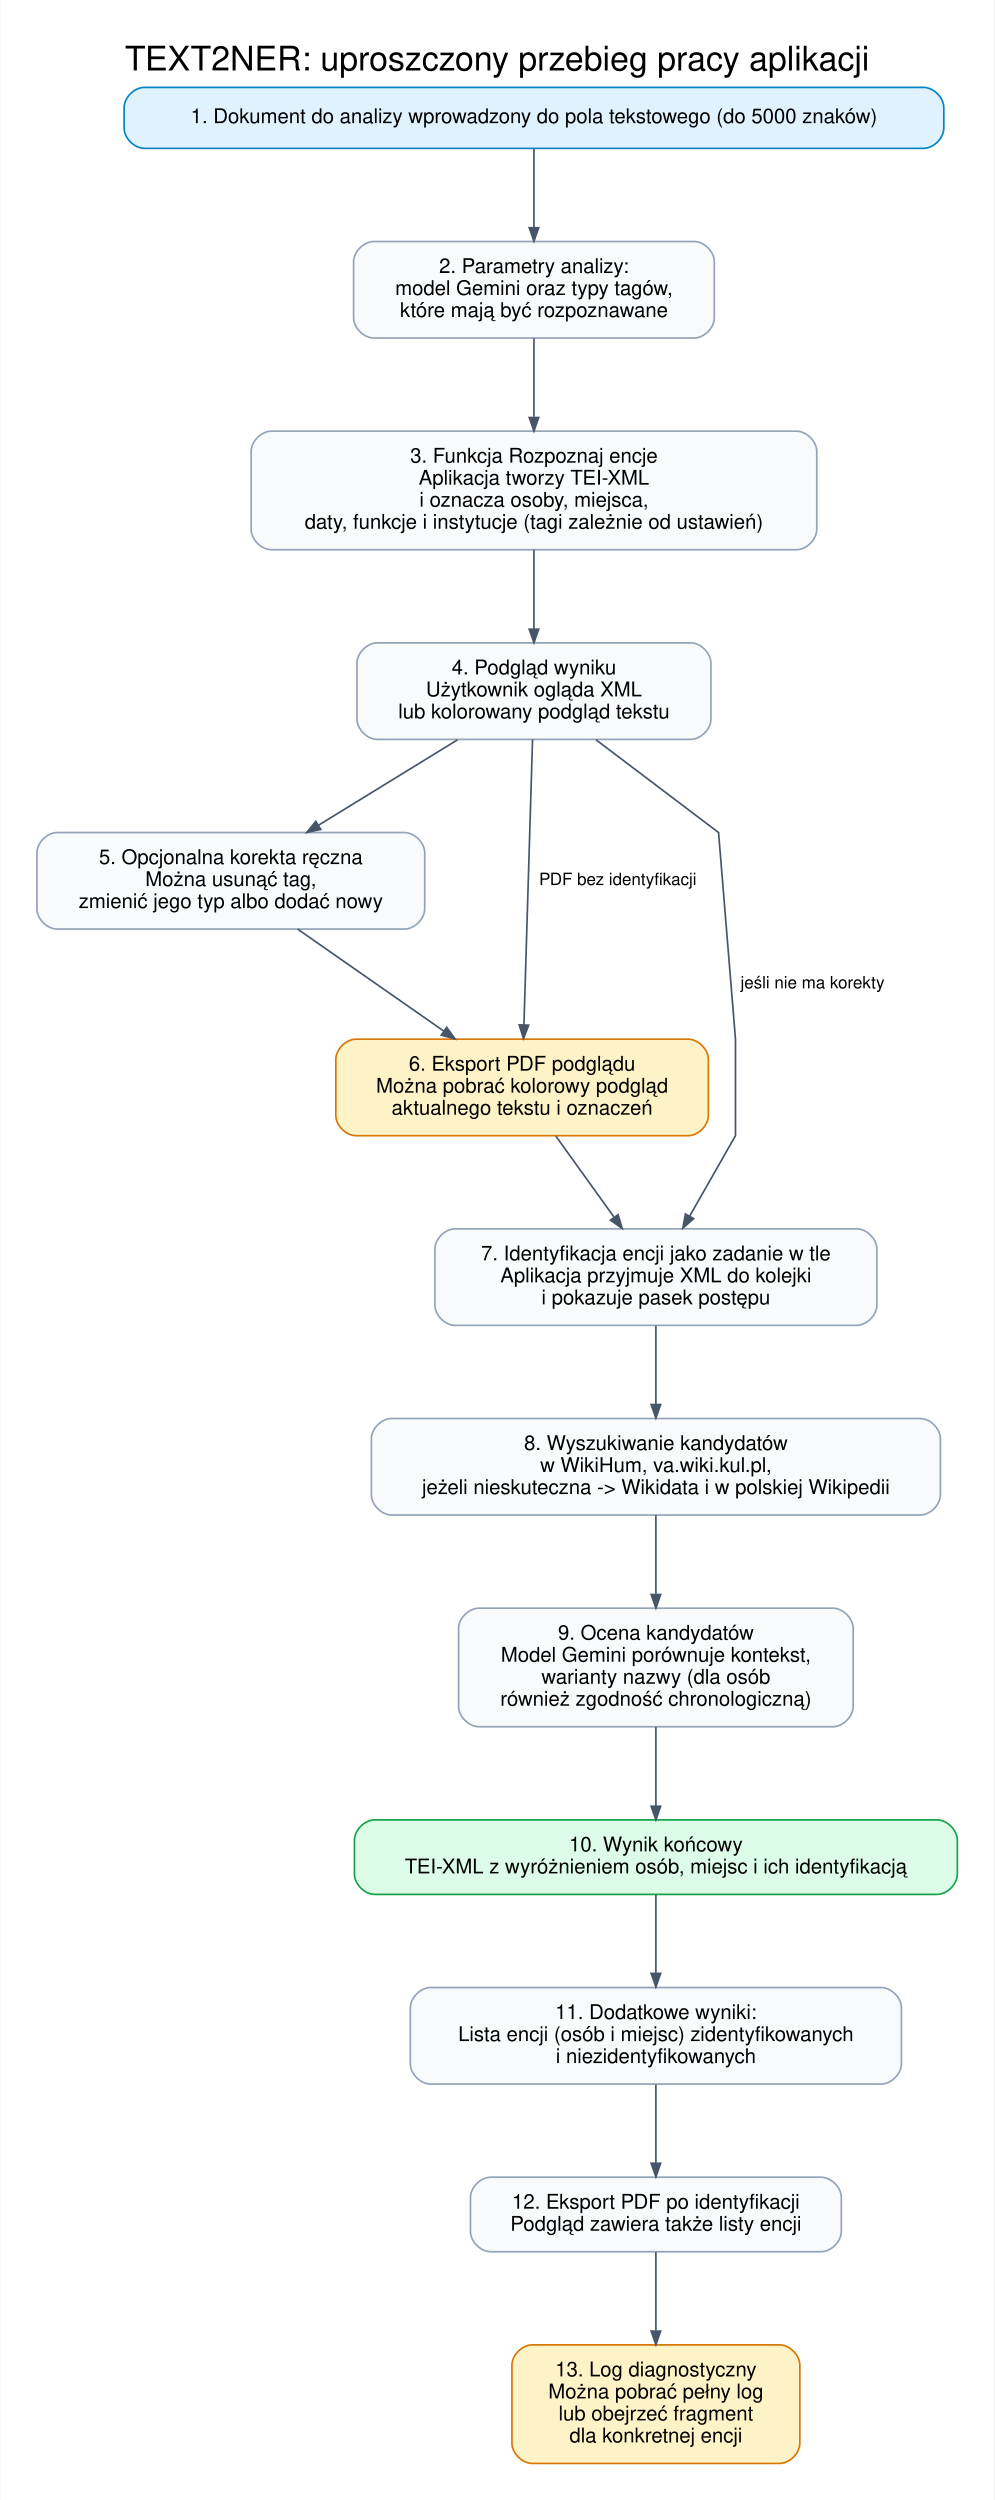
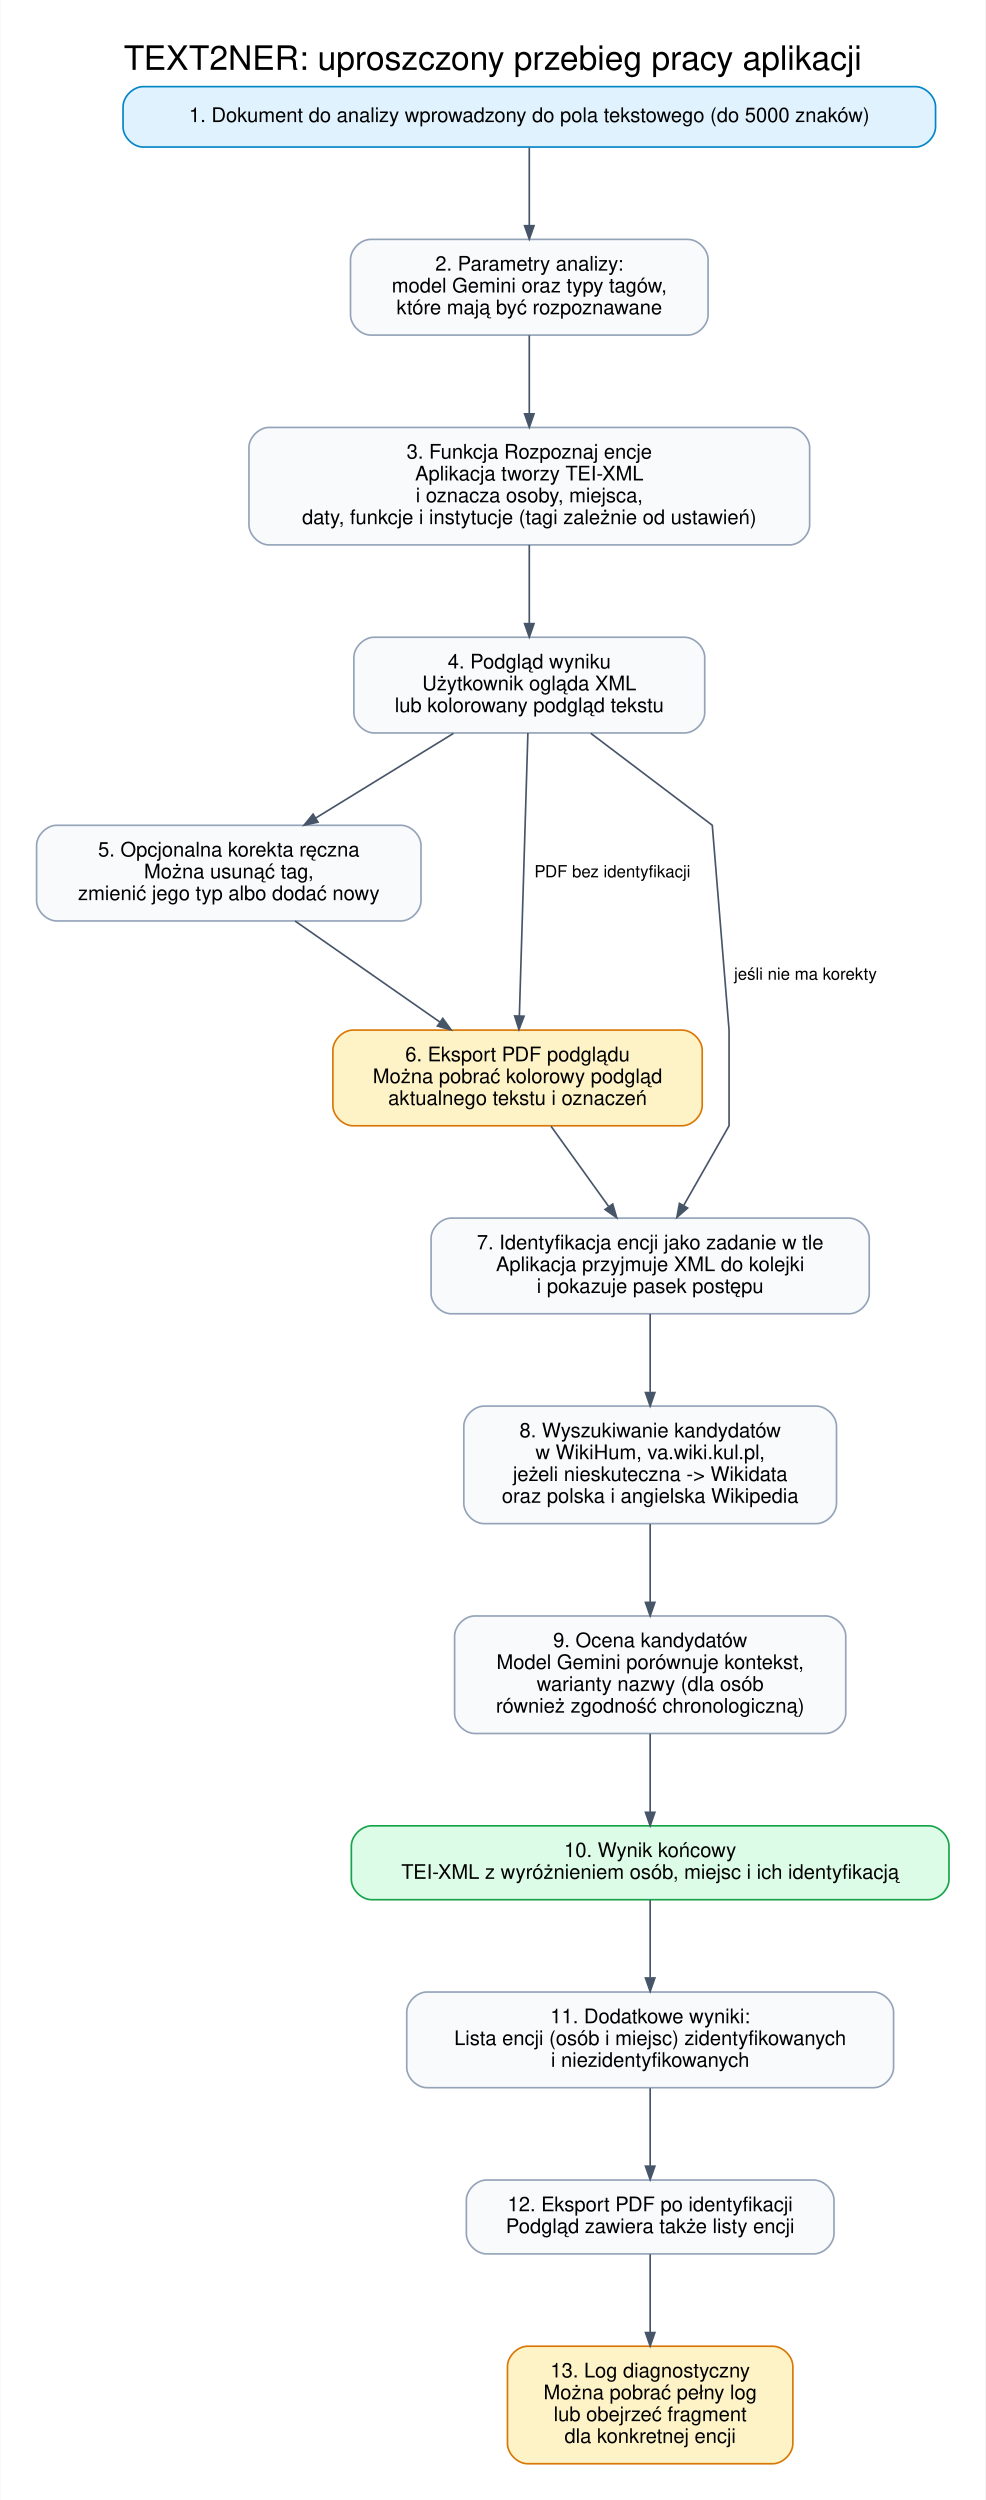
- <svg xmlns="http://www.w3.org/2000/svg" width="587pt" height="1476pt" viewBox="0.00 0.00 586.70 1476.20">
-   <g id="graph0" class="graph" transform="scale(1 1) rotate(0) translate(21.6 1454.6)">
-     <polygon fill="white" stroke="transparent" points="-21.6,21.6 -21.6,-1454.6 565.1,-1454.6 565.1,21.6 -21.6,21.6" />
-     <text text-anchor="middle" x="271.75" y="-1413" font-family="Helvetica,sans-Serif" font-size="20.00">TEXT2NER: uproszczony przebieg pracy aplikacji</text>
+ <svg xmlns="http://www.w3.org/2000/svg" width="587pt" height="1489pt" viewBox="0.00 0.00 586.70 1489.20">
+   <g id="graph0" class="graph" transform="scale(1 1) rotate(0) translate(21.6 1467.6)">
+     <polygon fill="white" stroke="transparent" points="-21.6,21.6 -21.6,-1467.6 565.1,-1467.6 565.1,21.6 -21.6,21.6" />
+     <text text-anchor="middle" x="271.75" y="-1426" font-family="Helvetica,sans-Serif" font-size="20.00">TEXT2NER: uproszczony przebieg pracy aplikacji</text>
    <g id="node1" class="node">
-       <path fill="#e0f2fe" stroke="#0284c7" d="M523.5,-1403C523.5,-1403 63.5,-1403 63.5,-1403 57.5,-1403 51.5,-1397 51.5,-1391 51.5,-1391 51.5,-1379 51.5,-1379 51.5,-1373 57.5,-1367 63.5,-1367 63.5,-1367 523.5,-1367 523.5,-1367 529.5,-1367 535.5,-1373 535.5,-1379 535.5,-1379 535.5,-1391 535.5,-1391 535.5,-1397 529.5,-1403 523.5,-1403" />
-       <text text-anchor="middle" x="293.5" y="-1381.9" font-family="Helvetica,sans-Serif" font-size="12.00">1. Dokument do analizy wprowadzony do pola tekstowego (do 5000 znaków)</text>
+       <path fill="#e0f2fe" stroke="#0284c7" d="M523.5,-1416C523.5,-1416 63.5,-1416 63.5,-1416 57.5,-1416 51.5,-1410 51.5,-1404 51.5,-1404 51.5,-1392 51.5,-1392 51.5,-1386 57.5,-1380 63.5,-1380 63.5,-1380 523.5,-1380 523.5,-1380 529.5,-1380 535.5,-1386 535.5,-1392 535.5,-1392 535.5,-1404 535.5,-1404 535.5,-1410 529.5,-1416 523.5,-1416" />
+       <text text-anchor="middle" x="293.5" y="-1394.9" font-family="Helvetica,sans-Serif" font-size="12.00">1. Dokument do analizy wprowadzony do pola tekstowego (do 5000 znaków)</text>
    </g>
    <g id="node2" class="node">
-       <path fill="#f8fafc" stroke="#94a3b8" d="M388,-1312C388,-1312 199,-1312 199,-1312 193,-1312 187,-1306 187,-1300 187,-1300 187,-1267 187,-1267 187,-1261 193,-1255 199,-1255 199,-1255 388,-1255 388,-1255 394,-1255 400,-1261 400,-1267 400,-1267 400,-1300 400,-1300 400,-1306 394,-1312 388,-1312" />
-       <text text-anchor="middle" x="293.5" y="-1293.4" font-family="Helvetica,sans-Serif" font-size="12.00">2. Parametry analizy:</text>
-       <text text-anchor="middle" x="293.5" y="-1280.4" font-family="Helvetica,sans-Serif" font-size="12.00">model Gemini oraz typy tagów,</text>
-       <text text-anchor="middle" x="293.5" y="-1267.4" font-family="Helvetica,sans-Serif" font-size="12.00">które mają być rozpoznawane</text>
+       <path fill="#f8fafc" stroke="#94a3b8" d="M388,-1325C388,-1325 199,-1325 199,-1325 193,-1325 187,-1319 187,-1313 187,-1313 187,-1280 187,-1280 187,-1274 193,-1268 199,-1268 199,-1268 388,-1268 388,-1268 394,-1268 400,-1274 400,-1280 400,-1280 400,-1313 400,-1313 400,-1319 394,-1325 388,-1325" />
+       <text text-anchor="middle" x="293.5" y="-1306.4" font-family="Helvetica,sans-Serif" font-size="12.00">2. Parametry analizy:</text>
+       <text text-anchor="middle" x="293.5" y="-1293.4" font-family="Helvetica,sans-Serif" font-size="12.00">model Gemini oraz typy tagów,</text>
+       <text text-anchor="middle" x="293.5" y="-1280.4" font-family="Helvetica,sans-Serif" font-size="12.00">które mają być rozpoznawane</text>
    </g>
    <g id="edge1" class="edge">
-       <path fill="none" stroke="#475569" d="M293.5,-1366.67C293.5,-1353.87 293.5,-1335.99 293.5,-1320.18" />
-       <polygon fill="#475569" stroke="#475569" points="296.3,-1320.14 293.5,-1312.14 290.7,-1320.14 296.3,-1320.14" />
+       <path fill="none" stroke="#475569" d="M293.5,-1379.67C293.5,-1366.87 293.5,-1348.99 293.5,-1333.18" />
+       <polygon fill="#475569" stroke="#475569" points="296.3,-1333.14 293.5,-1325.14 290.7,-1333.14 296.3,-1333.14" />
    </g>
    <g id="node3" class="node">
-       <path fill="#f8fafc" stroke="#94a3b8" d="M448.5,-1200C448.5,-1200 138.5,-1200 138.5,-1200 132.5,-1200 126.5,-1194 126.5,-1188 126.5,-1188 126.5,-1142 126.5,-1142 126.5,-1136 132.5,-1130 138.5,-1130 138.5,-1130 448.5,-1130 448.5,-1130 454.5,-1130 460.5,-1136 460.5,-1142 460.5,-1142 460.5,-1188 460.5,-1188 460.5,-1194 454.5,-1200 448.5,-1200" />
-       <text text-anchor="middle" x="293.5" y="-1181.4" font-family="Helvetica,sans-Serif" font-size="12.00">3. Funkcja Rozpoznaj encje</text>
-       <text text-anchor="middle" x="293.5" y="-1168.4" font-family="Helvetica,sans-Serif" font-size="12.00">Aplikacja tworzy TEI-XML</text>
-       <text text-anchor="middle" x="293.5" y="-1155.4" font-family="Helvetica,sans-Serif" font-size="12.00">i oznacza osoby, miejsca,</text>
-       <text text-anchor="middle" x="293.5" y="-1142.4" font-family="Helvetica,sans-Serif" font-size="12.00">daty, funkcje i instytucje (tagi zależnie od ustawień)</text>
+       <path fill="#f8fafc" stroke="#94a3b8" d="M448.5,-1213C448.5,-1213 138.5,-1213 138.5,-1213 132.5,-1213 126.5,-1207 126.5,-1201 126.5,-1201 126.5,-1155 126.5,-1155 126.5,-1149 132.5,-1143 138.5,-1143 138.5,-1143 448.5,-1143 448.5,-1143 454.5,-1143 460.5,-1149 460.5,-1155 460.5,-1155 460.5,-1201 460.5,-1201 460.5,-1207 454.5,-1213 448.5,-1213" />
+       <text text-anchor="middle" x="293.5" y="-1194.4" font-family="Helvetica,sans-Serif" font-size="12.00">3. Funkcja Rozpoznaj encje</text>
+       <text text-anchor="middle" x="293.5" y="-1181.4" font-family="Helvetica,sans-Serif" font-size="12.00">Aplikacja tworzy TEI-XML</text>
+       <text text-anchor="middle" x="293.5" y="-1168.4" font-family="Helvetica,sans-Serif" font-size="12.00">i oznacza osoby, miejsca,</text>
+       <text text-anchor="middle" x="293.5" y="-1155.4" font-family="Helvetica,sans-Serif" font-size="12.00">daty, funkcje i instytucje (tagi zależnie od ustawień)</text>
    </g>
    <g id="edge2" class="edge">
-       <path fill="none" stroke="#475569" d="M293.5,-1254.89C293.5,-1241.04 293.5,-1223.95 293.5,-1208.48" />
-       <polygon fill="#475569" stroke="#475569" points="296.3,-1208.07 293.5,-1200.07 290.7,-1208.07 296.3,-1208.07" />
+       <path fill="none" stroke="#475569" d="M293.5,-1267.89C293.5,-1254.04 293.5,-1236.95 293.5,-1221.48" />
+       <polygon fill="#475569" stroke="#475569" points="296.3,-1221.07 293.5,-1213.07 290.7,-1221.07 296.3,-1221.07" />
    </g>
    <g id="node4" class="node">
-       <path fill="#f8fafc" stroke="#94a3b8" d="M386,-1075C386,-1075 201,-1075 201,-1075 195,-1075 189,-1069 189,-1063 189,-1063 189,-1030 189,-1030 189,-1024 195,-1018 201,-1018 201,-1018 386,-1018 386,-1018 392,-1018 398,-1024 398,-1030 398,-1030 398,-1063 398,-1063 398,-1069 392,-1075 386,-1075" />
-       <text text-anchor="middle" x="293.5" y="-1056.4" font-family="Helvetica,sans-Serif" font-size="12.00">4. Podgląd wyniku</text>
-       <text text-anchor="middle" x="293.5" y="-1043.4" font-family="Helvetica,sans-Serif" font-size="12.00">Użytkownik ogląda XML</text>
-       <text text-anchor="middle" x="293.5" y="-1030.4" font-family="Helvetica,sans-Serif" font-size="12.00">lub kolorowany podgląd tekstu</text>
+       <path fill="#f8fafc" stroke="#94a3b8" d="M386,-1088C386,-1088 201,-1088 201,-1088 195,-1088 189,-1082 189,-1076 189,-1076 189,-1043 189,-1043 189,-1037 195,-1031 201,-1031 201,-1031 386,-1031 386,-1031 392,-1031 398,-1037 398,-1043 398,-1043 398,-1076 398,-1076 398,-1082 392,-1088 386,-1088" />
+       <text text-anchor="middle" x="293.5" y="-1069.4" font-family="Helvetica,sans-Serif" font-size="12.00">4. Podgląd wyniku</text>
+       <text text-anchor="middle" x="293.5" y="-1056.4" font-family="Helvetica,sans-Serif" font-size="12.00">Użytkownik ogląda XML</text>
+       <text text-anchor="middle" x="293.5" y="-1043.4" font-family="Helvetica,sans-Serif" font-size="12.00">lub kolorowany podgląd tekstu</text>
    </g>
    <g id="edge3" class="edge">
-       <path fill="none" stroke="#475569" d="M293.5,-1129.99C293.5,-1115.26 293.5,-1098 293.5,-1083.1" />
-       <polygon fill="#475569" stroke="#475569" points="296.3,-1083.09 293.5,-1075.09 290.7,-1083.09 296.3,-1083.09" />
+       <path fill="none" stroke="#475569" d="M293.5,-1142.99C293.5,-1128.26 293.5,-1111 293.5,-1096.1" />
+       <polygon fill="#475569" stroke="#475569" points="296.3,-1096.09 293.5,-1088.09 290.7,-1096.09 296.3,-1096.09" />
    </g>
    <g id="node5" class="node">
-       <path fill="#f8fafc" stroke="#94a3b8" d="M217,-963C217,-963 12,-963 12,-963 6,-963 0,-957 0,-951 0,-951 0,-918 0,-918 0,-912 6,-906 12,-906 12,-906 217,-906 217,-906 223,-906 229,-912 229,-918 229,-918 229,-951 229,-951 229,-957 223,-963 217,-963" />
-       <text text-anchor="middle" x="114.5" y="-944.4" font-family="Helvetica,sans-Serif" font-size="12.00">5. Opcjonalna korekta ręczna</text>
-       <text text-anchor="middle" x="114.5" y="-931.4" font-family="Helvetica,sans-Serif" font-size="12.00">Można usunąć tag,</text>
-       <text text-anchor="middle" x="114.5" y="-918.4" font-family="Helvetica,sans-Serif" font-size="12.00">zmienić jego typ albo dodać nowy</text>
+       <path fill="#f8fafc" stroke="#94a3b8" d="M217,-976C217,-976 12,-976 12,-976 6,-976 0,-970 0,-964 0,-964 0,-931 0,-931 0,-925 6,-919 12,-919 12,-919 217,-919 217,-919 223,-919 229,-925 229,-931 229,-931 229,-964 229,-964 229,-970 223,-976 217,-976" />
+       <text text-anchor="middle" x="114.5" y="-957.4" font-family="Helvetica,sans-Serif" font-size="12.00">5. Opcjonalna korekta ręczna</text>
+       <text text-anchor="middle" x="114.5" y="-944.4" font-family="Helvetica,sans-Serif" font-size="12.00">Można usunąć tag,</text>
+       <text text-anchor="middle" x="114.5" y="-931.4" font-family="Helvetica,sans-Serif" font-size="12.00">zmienić jego typ albo dodać nowy</text>
    </g>
    <g id="edge4" class="edge">
-       <path fill="none" stroke="#475569" d="M248.33,-1017.74C223.33,-1002.38 192.15,-983.22 166.17,-967.26" />
-       <polygon fill="#475569" stroke="#475569" points="167.63,-964.86 159.34,-963.06 164.69,-969.63 167.63,-964.86" />
+       <path fill="none" stroke="#475569" d="M248.33,-1030.74C223.33,-1015.38 192.15,-996.22 166.17,-980.26" />
+       <polygon fill="#475569" stroke="#475569" points="167.63,-977.86 159.34,-976.06 164.69,-982.63 167.63,-977.86" />
    </g>
    <g id="node6" class="node">
-       <path fill="#fef3c7" stroke="#d97706" d="M384.5,-841C384.5,-841 188.5,-841 188.5,-841 182.5,-841 176.5,-835 176.5,-829 176.5,-829 176.5,-796 176.5,-796 176.5,-790 182.5,-784 188.5,-784 188.5,-784 384.5,-784 384.5,-784 390.5,-784 396.5,-790 396.5,-796 396.5,-796 396.5,-829 396.5,-829 396.5,-835 390.5,-841 384.5,-841" />
-       <text text-anchor="middle" x="286.5" y="-822.4" font-family="Helvetica,sans-Serif" font-size="12.00">6. Eksport PDF podglądu</text>
-       <text text-anchor="middle" x="286.5" y="-809.4" font-family="Helvetica,sans-Serif" font-size="12.00">Można pobrać kolorowy podgląd</text>
-       <text text-anchor="middle" x="286.5" y="-796.4" font-family="Helvetica,sans-Serif" font-size="12.00">aktualnego tekstu i oznaczeń</text>
+       <path fill="#fef3c7" stroke="#d97706" d="M384.5,-854C384.5,-854 188.5,-854 188.5,-854 182.5,-854 176.5,-848 176.5,-842 176.5,-842 176.5,-809 176.5,-809 176.5,-803 182.5,-797 188.5,-797 188.5,-797 384.5,-797 384.5,-797 390.5,-797 396.5,-803 396.5,-809 396.5,-809 396.5,-842 396.5,-842 396.5,-848 390.5,-854 384.5,-854" />
+       <text text-anchor="middle" x="286.5" y="-835.4" font-family="Helvetica,sans-Serif" font-size="12.00">6. Eksport PDF podglądu</text>
+       <text text-anchor="middle" x="286.5" y="-822.4" font-family="Helvetica,sans-Serif" font-size="12.00">Można pobrać kolorowy podgląd</text>
+       <text text-anchor="middle" x="286.5" y="-809.4" font-family="Helvetica,sans-Serif" font-size="12.00">aktualnego tekstu i oznaczeń</text>
    </g>
    <g id="edge14" class="edge">
-       <path fill="none" stroke="#475569" d="M292.67,-1017.98C291.4,-975.97 288.98,-895.85 287.58,-849.35" />
-       <polygon fill="#475569" stroke="#475569" points="290.38,-849.26 287.34,-841.35 284.78,-849.43 290.38,-849.26" />
-       <text text-anchor="middle" x="343" y="-932" font-family="Helvetica,sans-Serif" font-size="10.00">PDF bez identyfikacji</text>
+       <path fill="none" stroke="#475569" d="M292.67,-1030.98C291.4,-988.97 288.98,-908.85 287.58,-862.35" />
+       <polygon fill="#475569" stroke="#475569" points="290.38,-862.26 287.34,-854.35 284.78,-862.43 290.38,-862.26" />
+       <text text-anchor="middle" x="343" y="-945" font-family="Helvetica,sans-Serif" font-size="10.00">PDF bez identyfikacji</text>
    </g>
    <g id="node7" class="node">
-       <path fill="#f8fafc" stroke="#94a3b8" d="M484,-729C484,-729 247,-729 247,-729 241,-729 235,-723 235,-717 235,-717 235,-684 235,-684 235,-678 241,-672 247,-672 247,-672 484,-672 484,-672 490,-672 496,-678 496,-684 496,-684 496,-717 496,-717 496,-723 490,-729 484,-729" />
-       <text text-anchor="middle" x="365.5" y="-710.4" font-family="Helvetica,sans-Serif" font-size="12.00">7. Identyfikacja encji jako zadanie w tle</text>
-       <text text-anchor="middle" x="365.5" y="-697.4" font-family="Helvetica,sans-Serif" font-size="12.00">Aplikacja przyjmuje XML do kolejki</text>
-       <text text-anchor="middle" x="365.5" y="-684.4" font-family="Helvetica,sans-Serif" font-size="12.00">i pokazuje pasek postępu</text>
+       <path fill="#f8fafc" stroke="#94a3b8" d="M484,-742C484,-742 247,-742 247,-742 241,-742 235,-736 235,-730 235,-730 235,-697 235,-697 235,-691 241,-685 247,-685 247,-685 484,-685 484,-685 490,-685 496,-691 496,-697 496,-697 496,-730 496,-730 496,-736 490,-742 484,-742" />
+       <text text-anchor="middle" x="365.5" y="-723.4" font-family="Helvetica,sans-Serif" font-size="12.00">7. Identyfikacja encji jako zadanie w tle</text>
+       <text text-anchor="middle" x="365.5" y="-710.4" font-family="Helvetica,sans-Serif" font-size="12.00">Aplikacja przyjmuje XML do kolejki</text>
+       <text text-anchor="middle" x="365.5" y="-697.4" font-family="Helvetica,sans-Serif" font-size="12.00">i pokazuje pasek postępu</text>
    </g>
    <g id="edge13" class="edge">
-       <path fill="none" stroke="#475569" d="M330.1,-1017.8C361.76,-993.83 402.5,-963 402.5,-963 402.5,-963 412.5,-841 412.5,-841 412.5,-841 412.5,-784 412.5,-784 412.5,-784 398.29,-759.06 385.5,-736.6" />
-       <polygon fill="#475569" stroke="#475569" points="387.81,-735 381.41,-729.43 382.94,-737.77 387.81,-735" />
-       <text text-anchor="middle" x="458" y="-871" font-family="Helvetica,sans-Serif" font-size="10.00">jeśli nie ma korekty</text>
+       <path fill="none" stroke="#475569" d="M330.1,-1030.8C361.76,-1006.83 402.5,-976 402.5,-976 402.5,-976 412.5,-854 412.5,-854 412.5,-854 412.5,-797 412.5,-797 412.5,-797 398.29,-772.06 385.5,-749.6" />
+       <polygon fill="#475569" stroke="#475569" points="387.81,-748 381.41,-742.43 382.94,-750.77 387.81,-748" />
+       <text text-anchor="middle" x="458" y="-884" font-family="Helvetica,sans-Serif" font-size="10.00">jeśli nie ma korekty</text>
    </g>
    <g id="edge5" class="edge">
-       <path fill="none" stroke="#475569" d="M153.96,-905.97C179.65,-888.04 213.28,-864.59 240.23,-845.78" />
-       <polygon fill="#475569" stroke="#475569" points="241.97,-847.98 246.93,-841.11 238.76,-843.39 241.97,-847.98" />
+       <path fill="none" stroke="#475569" d="M153.96,-918.97C179.65,-901.04 213.28,-877.59 240.23,-858.78" />
+       <polygon fill="#475569" stroke="#475569" points="241.97,-860.98 246.93,-854.11 238.76,-856.39 241.97,-860.98" />
    </g>
    <g id="edge6" class="edge">
-       <path fill="none" stroke="#475569" d="M306.44,-783.74C316.82,-769.28 329.62,-751.46 340.65,-736.11" />
-       <polygon fill="#475569" stroke="#475569" points="343.18,-737.38 345.57,-729.25 338.63,-734.11 343.18,-737.38" />
+       <path fill="none" stroke="#475569" d="M306.44,-796.74C316.82,-782.28 329.62,-764.46 340.65,-749.11" />
+       <polygon fill="#475569" stroke="#475569" points="343.18,-750.38 345.57,-742.25 338.63,-747.11 343.18,-750.38" />
    </g>
    <g id="node8" class="node">
-       <path fill="#f8fafc" stroke="#94a3b8" d="M521.5,-617C521.5,-617 209.5,-617 209.5,-617 203.5,-617 197.5,-611 197.5,-605 197.5,-605 197.5,-572 197.5,-572 197.5,-566 203.5,-560 209.5,-560 209.5,-560 521.5,-560 521.5,-560 527.5,-560 533.5,-566 533.5,-572 533.5,-572 533.5,-605 533.5,-605 533.5,-611 527.5,-617 521.5,-617" />
-       <text text-anchor="middle" x="365.5" y="-598.4" font-family="Helvetica,sans-Serif" font-size="12.00">8. Wyszukiwanie kandydatów</text>
-       <text text-anchor="middle" x="365.5" y="-585.4" font-family="Helvetica,sans-Serif" font-size="12.00">w WikiHum, va.wiki.kul.pl,</text>
-       <text text-anchor="middle" x="365.5" y="-572.4" font-family="Helvetica,sans-Serif" font-size="12.00">jeżeli nieskuteczna -&gt; Wikidata i w polskiej Wikipedii</text>
+       <path fill="#f8fafc" stroke="#94a3b8" d="M464.5,-630C464.5,-630 266.5,-630 266.5,-630 260.5,-630 254.5,-624 254.5,-618 254.5,-618 254.5,-572 254.5,-572 254.5,-566 260.5,-560 266.5,-560 266.5,-560 464.5,-560 464.5,-560 470.5,-560 476.5,-566 476.5,-572 476.5,-572 476.5,-618 476.5,-618 476.5,-624 470.5,-630 464.5,-630" />
+       <text text-anchor="middle" x="365.5" y="-611.4" font-family="Helvetica,sans-Serif" font-size="12.00">8. Wyszukiwanie kandydatów</text>
+       <text text-anchor="middle" x="365.5" y="-598.4" font-family="Helvetica,sans-Serif" font-size="12.00">w WikiHum, va.wiki.kul.pl,</text>
+       <text text-anchor="middle" x="365.5" y="-585.4" font-family="Helvetica,sans-Serif" font-size="12.00">jeżeli nieskuteczna -&gt; Wikidata</text>
+       <text text-anchor="middle" x="365.5" y="-572.4" font-family="Helvetica,sans-Serif" font-size="12.00">oraz polska i angielska Wikipedia</text>
    </g>
    <g id="edge7" class="edge">
-       <path fill="none" stroke="#475569" d="M365.5,-671.74C365.5,-657.67 365.5,-640.42 365.5,-625.36" />
-       <polygon fill="#475569" stroke="#475569" points="368.3,-625.25 365.5,-617.25 362.7,-625.25 368.3,-625.25" />
+       <path fill="none" stroke="#475569" d="M365.5,-684.89C365.5,-671.04 365.5,-653.95 365.5,-638.48" />
+       <polygon fill="#475569" stroke="#475569" points="368.3,-638.07 365.5,-630.07 362.7,-638.07 368.3,-638.07" />
    </g>
    <g id="node9" class="node">
      <path fill="#f8fafc" stroke="#94a3b8" d="M470,-505C470,-505 261,-505 261,-505 255,-505 249,-499 249,-493 249,-493 249,-447 249,-447 249,-441 255,-435 261,-435 261,-435 470,-435 470,-435 476,-435 482,-441 482,-447 482,-447 482,-493 482,-493 482,-499 476,-505 470,-505" />
      <text text-anchor="middle" x="365.5" y="-486.4" font-family="Helvetica,sans-Serif" font-size="12.00">9. Ocena kandydatów</text>
      <text text-anchor="middle" x="365.5" y="-473.4" font-family="Helvetica,sans-Serif" font-size="12.00">Model Gemini porównuje kontekst,</text>
      <text text-anchor="middle" x="365.5" y="-460.4" font-family="Helvetica,sans-Serif" font-size="12.00">warianty nazwy (dla osób</text>
      <text text-anchor="middle" x="365.5" y="-447.4" font-family="Helvetica,sans-Serif" font-size="12.00">również zgodność chronologiczną)</text>
    </g>
    <g id="edge8" class="edge">
-       <path fill="none" stroke="#475569" d="M365.5,-559.89C365.5,-546.04 365.5,-528.95 365.5,-513.48" />
-       <polygon fill="#475569" stroke="#475569" points="368.3,-513.07 365.5,-505.07 362.7,-513.07 368.3,-513.07" />
+       <path fill="none" stroke="#475569" d="M365.5,-559.74C365.5,-545.34 365.5,-528.45 365.5,-513.3" />
+       <polygon fill="#475569" stroke="#475569" points="368.3,-513.08 365.5,-505.08 362.7,-513.08 368.3,-513.08" />
    </g>
    <g id="node10" class="node">
      <path fill="#dcfce7" stroke="#16a34a" d="M531.5,-380C531.5,-380 199.5,-380 199.5,-380 193.5,-380 187.5,-374 187.5,-368 187.5,-368 187.5,-348 187.5,-348 187.5,-342 193.5,-336 199.5,-336 199.5,-336 531.5,-336 531.5,-336 537.5,-336 543.5,-342 543.5,-348 543.5,-348 543.5,-368 543.5,-368 543.5,-374 537.5,-380 531.5,-380" />
      <text text-anchor="middle" x="365.5" y="-361.4" font-family="Helvetica,sans-Serif" font-size="12.00">10. Wynik końcowy</text>
      <text text-anchor="middle" x="365.5" y="-348.4" font-family="Helvetica,sans-Serif" font-size="12.00">TEI-XML z wyróżnieniem osób, miejsc i ich identyfikacją</text>
    </g>
    <g id="edge9" class="edge">
      <path fill="none" stroke="#475569" d="M365.5,-434.8C365.5,-419.83 365.5,-402.44 365.5,-388.1" />
      <polygon fill="#475569" stroke="#475569" points="368.3,-388.05 365.5,-380.05 362.7,-388.05 368.3,-388.05" />
    </g>
    <g id="node11" class="node">
      <path fill="#f8fafc" stroke="#94a3b8" d="M498.5,-281C498.5,-281 232.5,-281 232.5,-281 226.5,-281 220.5,-275 220.5,-269 220.5,-269 220.5,-236 220.5,-236 220.5,-230 226.5,-224 232.5,-224 232.5,-224 498.5,-224 498.5,-224 504.5,-224 510.5,-230 510.5,-236 510.5,-236 510.5,-269 510.5,-269 510.5,-275 504.5,-281 498.5,-281" />
      <text text-anchor="middle" x="365.5" y="-262.4" font-family="Helvetica,sans-Serif" font-size="12.00">11. Dodatkowe wyniki:</text>
      <text text-anchor="middle" x="365.5" y="-249.4" font-family="Helvetica,sans-Serif" font-size="12.00">Lista encji (osób i miejsc) zidentyfikowanych</text>
      <text text-anchor="middle" x="365.5" y="-236.4" font-family="Helvetica,sans-Serif" font-size="12.00">i niezidentyfikowanych</text>
    </g>
    <g id="edge10" class="edge">
      <path fill="none" stroke="#475569" d="M365.5,-335.81C365.5,-322.53 365.5,-305.08 365.5,-289.66" />
      <polygon fill="#475569" stroke="#475569" points="368.3,-289.35 365.5,-281.35 362.7,-289.35 368.3,-289.35" />
    </g>
    <g id="node12" class="node">
      <path fill="#f8fafc" stroke="#94a3b8" d="M463,-169C463,-169 268,-169 268,-169 262,-169 256,-163 256,-157 256,-157 256,-137 256,-137 256,-131 262,-125 268,-125 268,-125 463,-125 463,-125 469,-125 475,-131 475,-137 475,-137 475,-157 475,-157 475,-163 469,-169 463,-169" />
      <text text-anchor="middle" x="365.5" y="-150.4" font-family="Helvetica,sans-Serif" font-size="12.00">12. Eksport PDF po identyfikacji</text>
      <text text-anchor="middle" x="365.5" y="-137.4" font-family="Helvetica,sans-Serif" font-size="12.00">Podgląd zawiera także listy encji</text>
    </g>
    <g id="edge11" class="edge">
      <path fill="none" stroke="#475569" d="M365.5,-223.76C365.5,-209.45 365.5,-191.98 365.5,-177.43" />
      <polygon fill="#475569" stroke="#475569" points="368.3,-177.24 365.5,-169.24 362.7,-177.24 368.3,-177.24" />
    </g>
    <g id="node13" class="node">
      <path fill="#fef3c7" stroke="#d97706" d="M438.5,-70C438.5,-70 292.5,-70 292.5,-70 286.5,-70 280.5,-64 280.5,-58 280.5,-58 280.5,-12 280.5,-12 280.5,-6 286.5,0 292.5,0 292.5,0 438.5,0 438.5,0 444.5,0 450.5,-6 450.5,-12 450.5,-12 450.5,-58 450.5,-58 450.5,-64 444.5,-70 438.5,-70" />
      <text text-anchor="middle" x="365.5" y="-51.4" font-family="Helvetica,sans-Serif" font-size="12.00">13. Log diagnostyczny</text>
      <text text-anchor="middle" x="365.5" y="-38.4" font-family="Helvetica,sans-Serif" font-size="12.00">Można pobrać pełny log</text>
      <text text-anchor="middle" x="365.5" y="-25.4" font-family="Helvetica,sans-Serif" font-size="12.00">lub obejrzeć fragment</text>
      <text text-anchor="middle" x="365.5" y="-12.4" font-family="Helvetica,sans-Serif" font-size="12.00">dla konkretnej encji</text>
    </g>
    <g id="edge12" class="edge">
      <path fill="none" stroke="#475569" d="M365.5,-124.79C365.5,-111.61 365.5,-94.19 365.5,-78.28" />
      <polygon fill="#475569" stroke="#475569" points="368.3,-78.13 365.5,-70.13 362.7,-78.13 368.3,-78.13" />
    </g>
  </g>
</svg>
